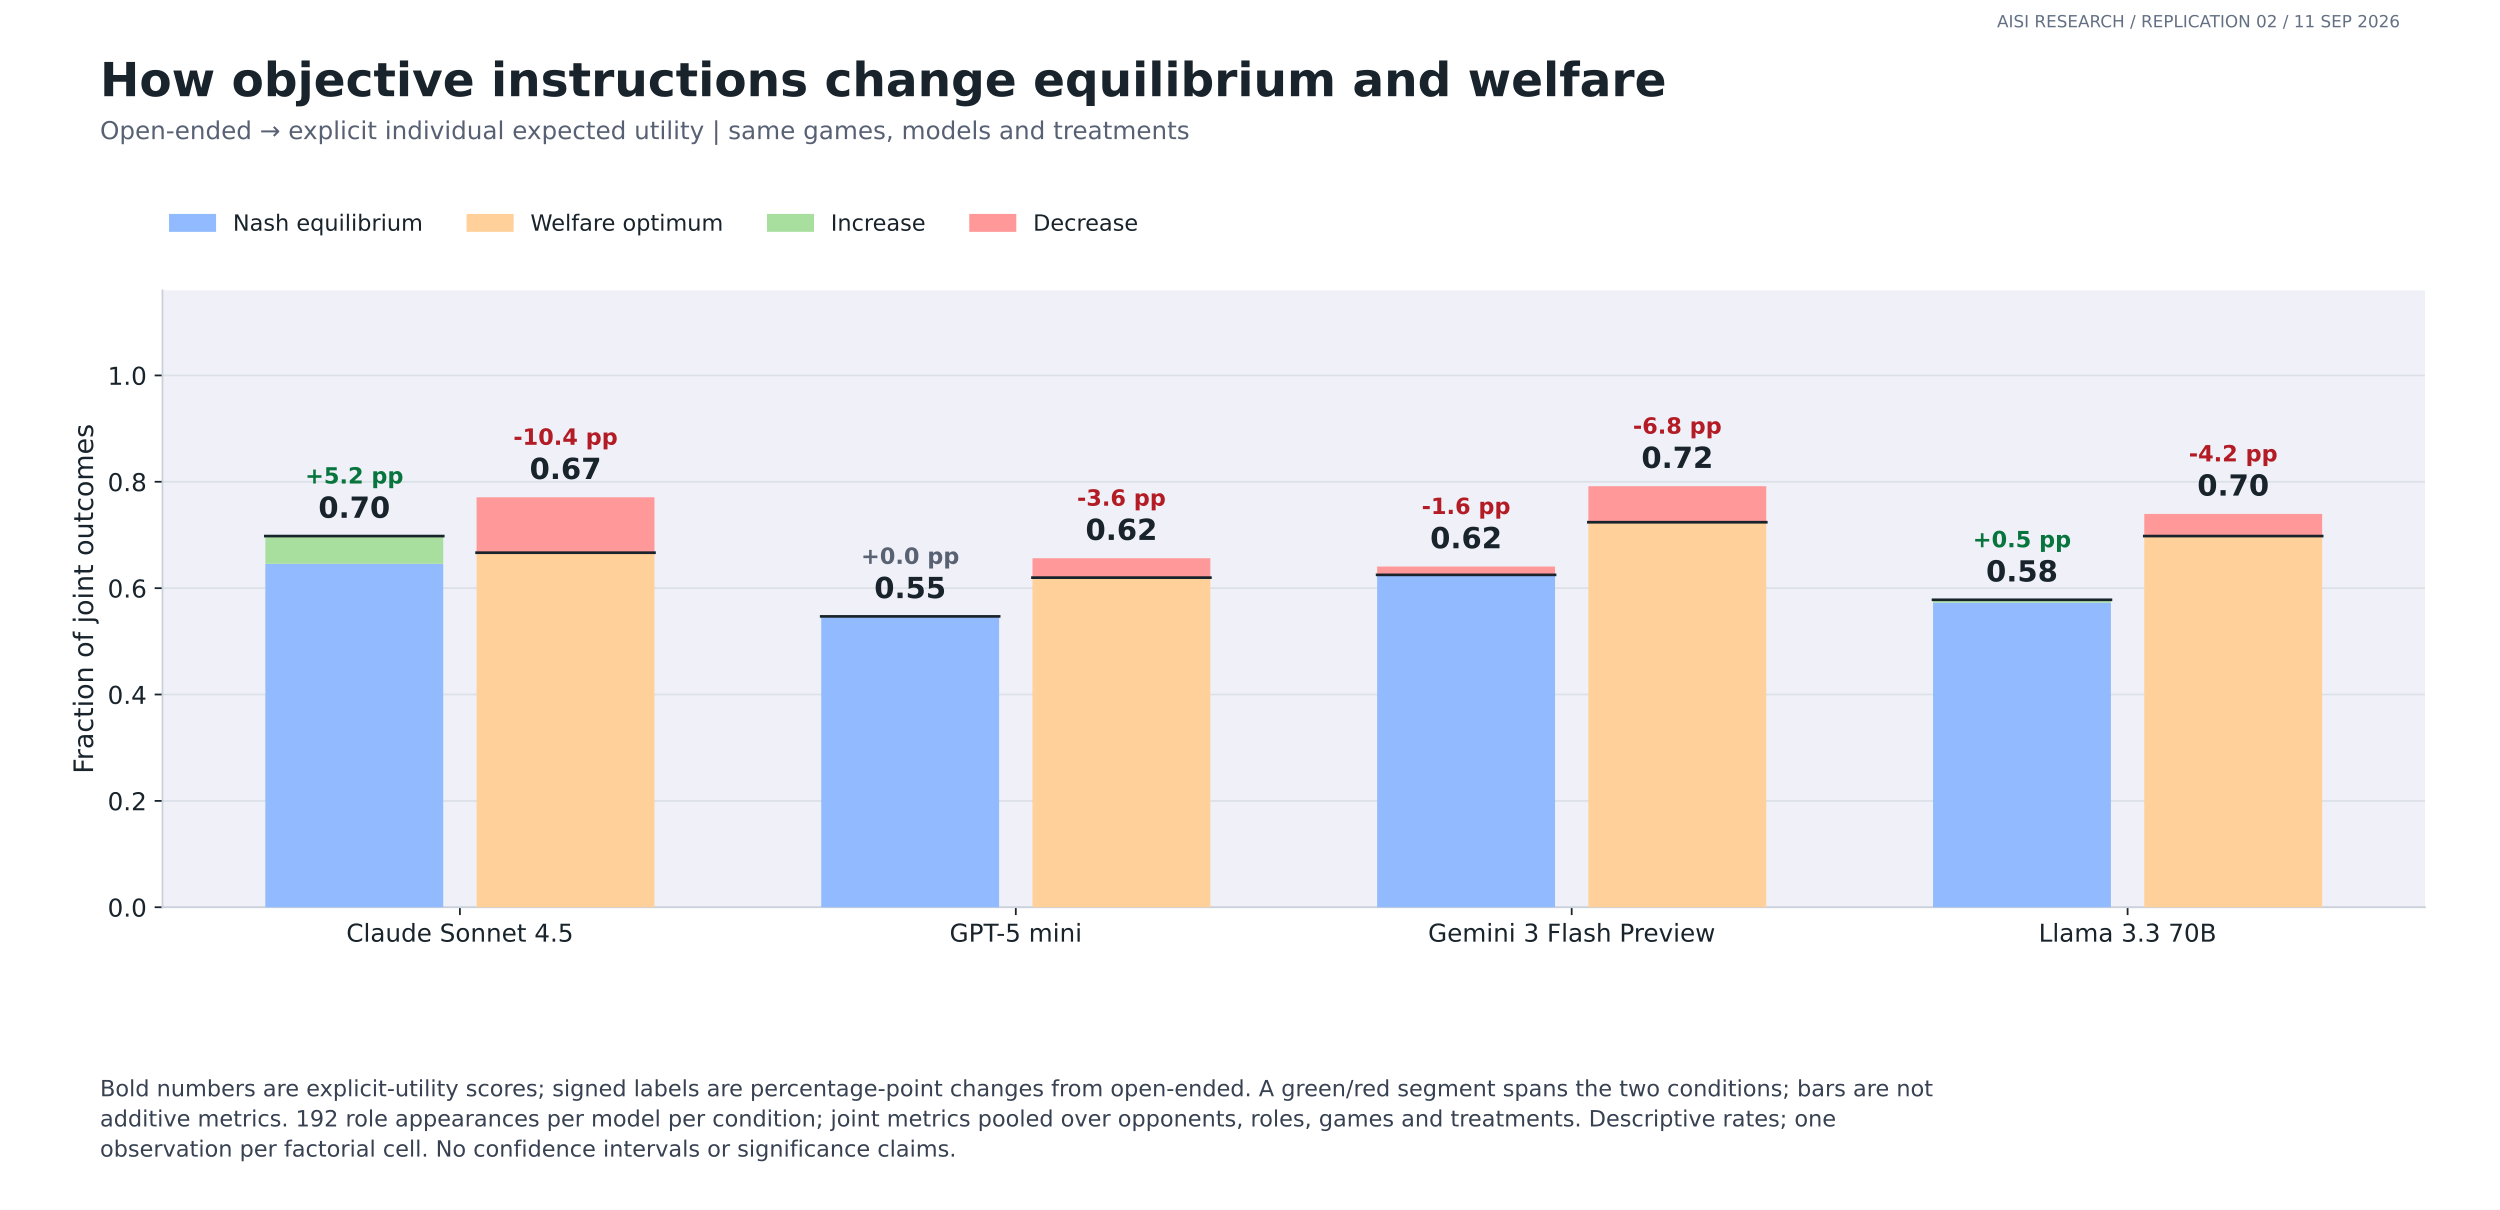
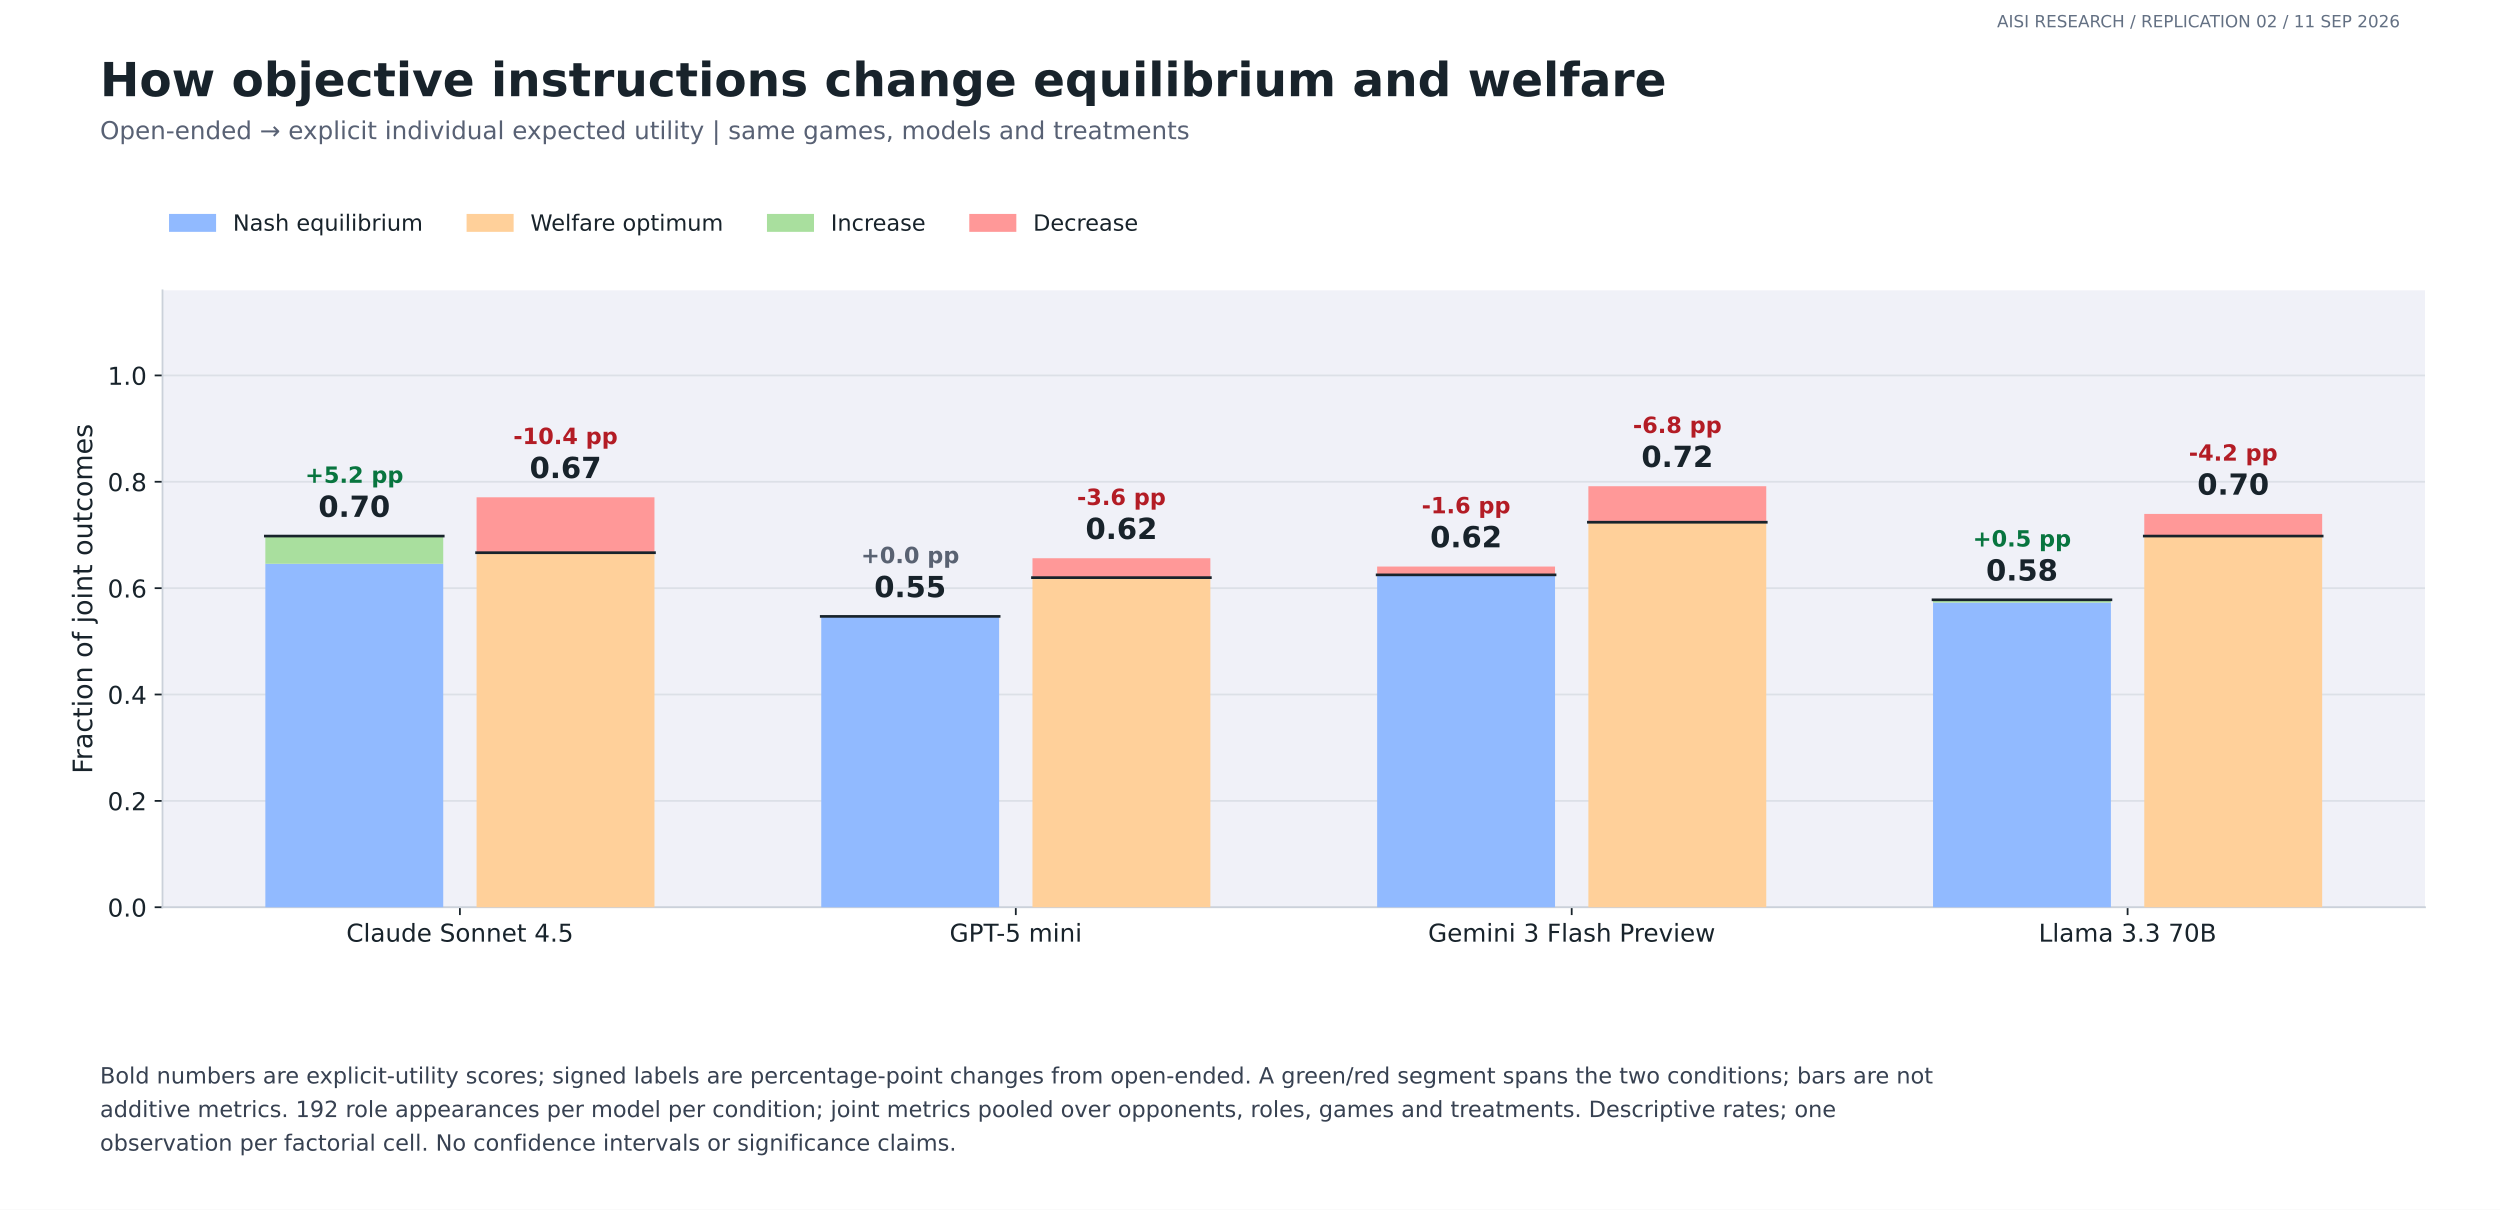
<svg xmlns="http://www.w3.org/2000/svg" xmlns:xlink="http://www.w3.org/1999/xlink" width="1116pt" height="540pt" viewBox="0 0 1116 540" version="1.1">
  <defs>
    <style type="text/css">*{stroke-linejoin: round; stroke-linecap: butt}</style>
  </defs>
  <g id="figure_1">
    <g id="patch_1">
-       <path d="M 0 540  L 1116 540  L 1116 0  L 0 0  z " style="fill: #ffffff" />
+       <path d="M 0 540 L 1116 540 L 1116 0 L 0 0 z " style="fill: #ffffff" />
    </g>
    <g id="axes_1">
      <g id="patch_2">
-         <path d="M 72.54 405  L 1082.52 405  L 1082.52 129.6  L 72.54 129.6  z " style="fill: #f0f1f8" />
+         <path d="M 72.54 405 L 1082.52 405 L 1082.52 129.6 L 72.54 129.6 z " style="fill: #f0f1f8" />
      </g>
      <g id="matplotlib.axis_1">
        <g id="xtick_1">
          <g id="line2d_1">
            <defs>
-               <path id="medc683c08a" d="M 0 0  L 0 3.5  " style="stroke: #18232b; stroke-width: 0.8" />
+               <path id="medc683c08a" d="M 0 0 L 0 3.5 " style="stroke: #18232b; stroke-width: 0.8" />
            </defs>
            <g>
              <use xlink:href="#medc683c08a" x="205.301" y="405" style="fill: #18232b; stroke: #18232b; stroke-width: 0.8" />
            </g>
          </g>
          <g id="text_1">
            <text style="font-size: 11px; font-family: 'DejaVu Sans'; text-anchor: middle; fill: #18232b" x="205.301" y="420.358" transform="rotate(-0 205.3015 420.3583)">Claude Sonnet 4.5</text>
          </g>
        </g>
        <g id="xtick_2">
          <g id="line2d_2">
            <g>
              <use xlink:href="#medc683c08a" x="453.454" y="405" style="fill: #18232b; stroke: #18232b; stroke-width: 0.8" />
            </g>
          </g>
          <g id="text_2">
            <text style="font-size: 11px; font-family: 'DejaVu Sans'; text-anchor: middle; fill: #18232b" x="453.454" y="420.358" transform="rotate(-0 453.4538 420.3583)">GPT-5 mini</text>
          </g>
        </g>
        <g id="xtick_3">
          <g id="line2d_3">
            <g>
              <use xlink:href="#medc683c08a" x="701.606" y="405" style="fill: #18232b; stroke: #18232b; stroke-width: 0.8" />
            </g>
          </g>
          <g id="text_3">
            <text style="font-size: 11px; font-family: 'DejaVu Sans'; text-anchor: middle; fill: #18232b" x="701.606" y="420.358" transform="rotate(-0 701.6062 420.3583)">Gemini 3 Flash Preview</text>
          </g>
        </g>
        <g id="xtick_4">
          <g id="line2d_4">
            <g>
              <use xlink:href="#medc683c08a" x="949.759" y="405" style="fill: #18232b; stroke: #18232b; stroke-width: 0.8" />
            </g>
          </g>
          <g id="text_4">
            <text style="font-size: 11px; font-family: 'DejaVu Sans'; text-anchor: middle; fill: #18232b" x="949.759" y="420.358" transform="rotate(-0 949.7585 420.3583)">Llama 3.3 70B</text>
          </g>
        </g>
      </g>
      <g id="matplotlib.axis_2">
        <g id="ytick_1">
          <g id="line2d_5">
-             <path d="M 72.54 405  L 1082.52 405  " clip-path="url(#p9db447571b)" style="fill: none; stroke: #dce0e7; stroke-width: 0.8; stroke-linecap: square" />
+             <path d="M 72.54 405 L 1082.52 405 " clip-path="url(#p9db447571b)" style="fill: none; stroke: #dce0e7; stroke-width: 0.8; stroke-linecap: square" />
          </g>
          <g id="line2d_6">
            <defs>
-               <path id="m461a69dbea" d="M 0 0  L -3.5 0  " style="stroke: #18232b; stroke-width: 0.8" />
+               <path id="m461a69dbea" d="M 0 0 L -3.5 0 " style="stroke: #18232b; stroke-width: 0.8" />
            </defs>
            <g>
              <use xlink:href="#m461a69dbea" x="72.54" y="405" style="fill: #18232b; stroke: #18232b; stroke-width: 0.8" />
            </g>
          </g>
          <g id="text_5">
-             <text style="font-size: 11px; font-family: 'DejaVu Sans'; text-anchor: end; fill: #18232b" x="65.54" y="409.179" transform="rotate(-0 65.54 409.1791)">0.0</text>
+             <text style="font-size: 11px; font-family: 'DejaVu Sans'; text-anchor: end; fill: #18232b" x="65.54" y="409.179" transform="rotate(-0 65.54 409.1787)">0.0</text>
          </g>
        </g>
        <g id="ytick_2">
          <g id="line2d_7">
-             <path d="M 72.54 357.517  L 1082.52 357.517  " clip-path="url(#p9db447571b)" style="fill: none; stroke: #dce0e7; stroke-width: 0.8; stroke-linecap: square" />
+             <path d="M 72.54 357.517 L 1082.52 357.517 " clip-path="url(#p9db447571b)" style="fill: none; stroke: #dce0e7; stroke-width: 0.8; stroke-linecap: square" />
          </g>
          <g id="line2d_8">
            <g>
              <use xlink:href="#m461a69dbea" x="72.54" y="357.517" style="fill: #18232b; stroke: #18232b; stroke-width: 0.8" />
            </g>
          </g>
          <g id="text_6">
-             <text style="font-size: 11px; font-family: 'DejaVu Sans'; text-anchor: end; fill: #18232b" x="65.54" y="361.696" transform="rotate(-0 65.54 361.6964)">0.2</text>
+             <text style="font-size: 11px; font-family: 'DejaVu Sans'; text-anchor: end; fill: #18232b" x="65.54" y="361.696" transform="rotate(-0 65.54 361.696)">0.2</text>
          </g>
        </g>
        <g id="ytick_3">
          <g id="line2d_9">
-             <path d="M 72.54 310.034  L 1082.52 310.034  " clip-path="url(#p9db447571b)" style="fill: none; stroke: #dce0e7; stroke-width: 0.8; stroke-linecap: square" />
+             <path d="M 72.54 310.034 L 1082.52 310.034 " clip-path="url(#p9db447571b)" style="fill: none; stroke: #dce0e7; stroke-width: 0.8; stroke-linecap: square" />
          </g>
          <g id="line2d_10">
            <g>
              <use xlink:href="#m461a69dbea" x="72.54" y="310.034" style="fill: #18232b; stroke: #18232b; stroke-width: 0.8" />
            </g>
          </g>
          <g id="text_7">
-             <text style="font-size: 11px; font-family: 'DejaVu Sans'; text-anchor: end; fill: #18232b" x="65.54" y="314.214" transform="rotate(-0 65.54 314.2136)">0.4</text>
+             <text style="font-size: 11px; font-family: 'DejaVu Sans'; text-anchor: end; fill: #18232b" x="65.54" y="314.213" transform="rotate(-0 65.54 314.2132)">0.4</text>
          </g>
        </g>
        <g id="ytick_4">
          <g id="line2d_11">
-             <path d="M 72.54 262.552  L 1082.52 262.552  " clip-path="url(#p9db447571b)" style="fill: none; stroke: #dce0e7; stroke-width: 0.8; stroke-linecap: square" />
+             <path d="M 72.54 262.552 L 1082.52 262.552 " clip-path="url(#p9db447571b)" style="fill: none; stroke: #dce0e7; stroke-width: 0.8; stroke-linecap: square" />
          </g>
          <g id="line2d_12">
            <g>
              <use xlink:href="#m461a69dbea" x="72.54" y="262.552" style="fill: #18232b; stroke: #18232b; stroke-width: 0.8" />
            </g>
          </g>
          <g id="text_8">
-             <text style="font-size: 11px; font-family: 'DejaVu Sans'; text-anchor: end; fill: #18232b" x="65.54" y="266.731" transform="rotate(-0 65.54 266.7309)">0.6</text>
+             <text style="font-size: 11px; font-family: 'DejaVu Sans'; text-anchor: end; fill: #18232b" x="65.54" y="266.73" transform="rotate(-0 65.54 266.7304)">0.6</text>
          </g>
        </g>
        <g id="ytick_5">
          <g id="line2d_13">
-             <path d="M 72.54 215.069  L 1082.52 215.069  " clip-path="url(#p9db447571b)" style="fill: none; stroke: #dce0e7; stroke-width: 0.8; stroke-linecap: square" />
+             <path d="M 72.54 215.069 L 1082.52 215.069 " clip-path="url(#p9db447571b)" style="fill: none; stroke: #dce0e7; stroke-width: 0.8; stroke-linecap: square" />
          </g>
          <g id="line2d_14">
            <g>
              <use xlink:href="#m461a69dbea" x="72.54" y="215.069" style="fill: #18232b; stroke: #18232b; stroke-width: 0.8" />
            </g>
          </g>
          <g id="text_9">
-             <text style="font-size: 11px; font-family: 'DejaVu Sans'; text-anchor: end; fill: #18232b" x="65.54" y="219.248" transform="rotate(-0 65.54 219.2481)">0.8</text>
+             <text style="font-size: 11px; font-family: 'DejaVu Sans'; text-anchor: end; fill: #18232b" x="65.54" y="219.248" transform="rotate(-0 65.54 219.2477)">0.8</text>
          </g>
        </g>
        <g id="ytick_6">
          <g id="line2d_15">
-             <path d="M 72.54 167.586  L 1082.52 167.586  " clip-path="url(#p9db447571b)" style="fill: none; stroke: #dce0e7; stroke-width: 0.8; stroke-linecap: square" />
+             <path d="M 72.54 167.586 L 1082.52 167.586 " clip-path="url(#p9db447571b)" style="fill: none; stroke: #dce0e7; stroke-width: 0.8; stroke-linecap: square" />
          </g>
          <g id="line2d_16">
            <g>
              <use xlink:href="#m461a69dbea" x="72.54" y="167.586" style="fill: #18232b; stroke: #18232b; stroke-width: 0.8" />
            </g>
          </g>
          <g id="text_10">
-             <text style="font-size: 11px; font-family: 'DejaVu Sans'; text-anchor: end; fill: #18232b" x="65.54" y="171.765" transform="rotate(-0 65.54 171.7653)">1.0</text>
+             <text style="font-size: 11px; font-family: 'DejaVu Sans'; text-anchor: end; fill: #18232b" x="65.54" y="171.765" transform="rotate(-0 65.54 171.7649)">1.0</text>
          </g>
        </g>
        <g id="text_11">
-           <text style="font-size: 12px; font-family: 'DejaVu Sans'; text-anchor: middle; fill: #18232b" x="41.551" y="267.3" transform="rotate(-90 41.55094 267.3)">Fraction of joint outcomes</text>
+           <text style="font-size: 12px; font-family: 'DejaVu Sans'; text-anchor: middle; fill: #18232b" x="41.164" y="267.3" transform="rotate(-90 41.16375 267.3)">Fraction of joint outcomes</text>
        </g>
      </g>
      <g id="patch_3">
-         <path d="M 72.54 405  L 72.54 129.6  " style="fill: none; stroke: #cbd1da; stroke-width: 0.8; stroke-linejoin: miter; stroke-linecap: square" />
+         <path d="M 72.54 405 L 72.54 129.6 " style="fill: none; stroke: #cbd1da; stroke-width: 0.8; stroke-linejoin: miter; stroke-linecap: square" />
      </g>
      <g id="patch_4">
-         <path d="M 72.54 405  L 1082.52 405  " style="fill: none; stroke: #cbd1da; stroke-width: 0.8; stroke-linejoin: miter; stroke-linecap: square" />
+         <path d="M 72.54 405 L 1082.52 405 " style="fill: none; stroke: #cbd1da; stroke-width: 0.8; stroke-linejoin: miter; stroke-linecap: square" />
      </g>
      <g id="patch_5">
-         <path d="M 118.448 405  L 197.857 405  L 197.857 251.67  L 118.448 251.67  z " clip-path="url(#p9db447571b)" style="fill: #91baff" />
+         <path d="M 118.448 405 L 197.857 405 L 197.857 251.67 L 118.448 251.67 z " clip-path="url(#p9db447571b)" style="fill: #91baff" />
      </g>
      <g id="patch_6">
-         <path d="M 118.448 251.67  L 197.857 251.67  L 197.857 239.305  L 118.448 239.305  z " clip-path="url(#p9db447571b)" style="fill: #a9df9e" />
+         <path d="M 118.448 251.67 L 197.857 251.67 L 197.857 239.305 L 118.448 239.305 z " clip-path="url(#p9db447571b)" style="fill: #a9df9e" />
      </g>
      <g id="text_12">
-         <text style="font-weight: 700; font-size: 13px; font-family: 'DejaVu Sans'; text-anchor: middle; fill: #18232b" x="158.153" y="231.141" transform="rotate(-0 158.1526 231.1408)">0.70</text>
+         <text style="font-weight: 700; font-size: 13px; font-family: 'DejaVu Sans'; text-anchor: middle; fill: #18232b" x="158.153" y="230.721" transform="rotate(-0 158.1526 230.7214)">0.70</text>
      </g>
      <g id="text_13">
-         <text style="font-weight: 700; font-size: 10px; font-family: 'DejaVu Sans'; text-anchor: middle; fill: #08753f" x="158.153" y="215.858" transform="rotate(-0 158.1526 215.858)">+5.2 pp</text>
+         <text style="font-weight: 700; font-size: 10px; font-family: 'DejaVu Sans'; text-anchor: middle; fill: #08753f" x="158.153" y="215.535" transform="rotate(-0 158.1526 215.5354)">+5.2 pp</text>
      </g>
      <g id="patch_7">
-         <path d="M 366.601 405  L 446.009 405  L 446.009 275.164  L 366.601 275.164  z " clip-path="url(#p9db447571b)" style="fill: #91baff" />
+         <path d="M 366.601 405 L 446.009 405 L 446.009 275.164 L 366.601 275.164 z " clip-path="url(#p9db447571b)" style="fill: #91baff" />
      </g>
      <g id="text_14">
-         <text style="font-weight: 700; font-size: 13px; font-family: 'DejaVu Sans'; text-anchor: middle; fill: #18232b" x="406.305" y="267" transform="rotate(-0 406.3049 267.0002)">0.55</text>
+         <text style="font-weight: 700; font-size: 13px; font-family: 'DejaVu Sans'; text-anchor: middle; fill: #18232b" x="406.305" y="266.581" transform="rotate(-0 406.3049 266.5808)">0.55</text>
      </g>
      <g id="text_15">
-         <text style="font-weight: 700; font-size: 10px; font-family: 'DejaVu Sans'; text-anchor: middle; fill: #596272" x="406.305" y="251.717" transform="rotate(-0 406.3049 251.7174)">+0.0 pp</text>
+         <text style="font-weight: 700; font-size: 10px; font-family: 'DejaVu Sans'; text-anchor: middle; fill: #596272" x="406.305" y="251.395" transform="rotate(-0 406.3049 251.3947)">+0.0 pp</text>
      </g>
      <g id="patch_8">
-         <path d="M 614.753 405  L 694.162 405  L 694.162 256.616  L 614.753 256.616  z " clip-path="url(#p9db447571b)" style="fill: #91baff" />
+         <path d="M 614.753 405 L 694.162 405 L 694.162 256.616 L 614.753 256.616 z " clip-path="url(#p9db447571b)" style="fill: #91baff" />
      </g>
      <g id="patch_9">
-         <path d="M 614.753 256.616  L 694.162 256.616  L 694.162 252.907  L 614.753 252.907  z " clip-path="url(#p9db447571b)" style="fill: #ff9898" />
+         <path d="M 614.753 256.616 L 694.162 256.616 L 694.162 252.907 L 614.753 252.907 z " clip-path="url(#p9db447571b)" style="fill: #ff9898" />
      </g>
      <g id="text_16">
-         <text style="font-weight: 700; font-size: 13px; font-family: 'DejaVu Sans'; text-anchor: middle; fill: #18232b" x="654.457" y="244.743" transform="rotate(-0 654.4572 244.7427)">0.62</text>
+         <text style="font-weight: 700; font-size: 13px; font-family: 'DejaVu Sans'; text-anchor: middle; fill: #18232b" x="654.457" y="244.323" transform="rotate(-0 654.4572 244.3232)">0.62</text>
      </g>
      <g id="text_17">
-         <text style="font-weight: 700; font-size: 10px; font-family: 'DejaVu Sans'; text-anchor: middle; fill: #b31c25" x="654.457" y="229.46" transform="rotate(-0 654.4572 229.4599)">-1.6 pp</text>
+         <text style="font-weight: 700; font-size: 10px; font-family: 'DejaVu Sans'; text-anchor: middle; fill: #b31c25" x="654.457" y="229.137" transform="rotate(-0 654.4572 229.1372)">-1.6 pp</text>
      </g>
      <g id="patch_10">
-         <path d="M 862.905 405  L 942.314 405  L 942.314 268.982  L 862.905 268.982  z " clip-path="url(#p9db447571b)" style="fill: #91baff" />
+         <path d="M 862.905 405 L 942.314 405 L 942.314 268.982 L 862.905 268.982 z " clip-path="url(#p9db447571b)" style="fill: #91baff" />
      </g>
      <g id="patch_11">
-         <path d="M 862.905 268.982  L 942.314 268.982  L 942.314 267.745  L 862.905 267.745  z " clip-path="url(#p9db447571b)" style="fill: #a9df9e" />
+         <path d="M 862.905 268.982 L 942.314 268.982 L 942.314 267.745 L 862.905 267.745 z " clip-path="url(#p9db447571b)" style="fill: #a9df9e" />
      </g>
      <g id="text_18">
-         <text style="font-weight: 700; font-size: 13px; font-family: 'DejaVu Sans'; text-anchor: middle; fill: #18232b" x="902.61" y="259.581" transform="rotate(-0 902.6096 259.581)">0.58</text>
+         <text style="font-weight: 700; font-size: 13px; font-family: 'DejaVu Sans'; text-anchor: middle; fill: #18232b" x="902.61" y="259.162" transform="rotate(-0 902.6096 259.1616)">0.58</text>
      </g>
      <g id="text_19">
-         <text style="font-weight: 700; font-size: 10px; font-family: 'DejaVu Sans'; text-anchor: middle; fill: #08753f" x="902.61" y="244.298" transform="rotate(-0 902.6096 244.2982)">+0.5 pp</text>
+         <text style="font-weight: 700; font-size: 10px; font-family: 'DejaVu Sans'; text-anchor: middle; fill: #08753f" x="902.61" y="243.976" transform="rotate(-0 902.6096 243.9756)">+0.5 pp</text>
      </g>
      <g id="patch_12">
-         <path d="M 212.746 405  L 292.155 405  L 292.155 246.724  L 212.746 246.724  z " clip-path="url(#p9db447571b)" style="fill: #ffd09a" />
+         <path d="M 212.746 405 L 292.155 405 L 292.155 246.724 L 212.746 246.724 z " clip-path="url(#p9db447571b)" style="fill: #ffd09a" />
      </g>
      <g id="patch_13">
-         <path d="M 212.746 246.724  L 292.155 246.724  L 292.155 221.994  L 212.746 221.994  z " clip-path="url(#p9db447571b)" style="fill: #ff9898" />
+         <path d="M 212.746 246.724 L 292.155 246.724 L 292.155 221.994 L 212.746 221.994 z " clip-path="url(#p9db447571b)" style="fill: #ff9898" />
      </g>
      <g id="text_20">
-         <text style="font-weight: 700; font-size: 13px; font-family: 'DejaVu Sans'; text-anchor: middle; fill: #18232b" x="252.45" y="213.829" transform="rotate(-0 252.4504 213.8294)">0.67</text>
+         <text style="font-weight: 700; font-size: 13px; font-family: 'DejaVu Sans'; text-anchor: middle; fill: #18232b" x="252.45" y="213.41" transform="rotate(-0 252.4504 213.41)">0.67</text>
      </g>
      <g id="text_21">
-         <text style="font-weight: 700; font-size: 10px; font-family: 'DejaVu Sans'; text-anchor: middle; fill: #b31c25" x="252.45" y="198.547" transform="rotate(-0 252.4504 198.5466)">-10.4 pp</text>
+         <text style="font-weight: 700; font-size: 10px; font-family: 'DejaVu Sans'; text-anchor: middle; fill: #b31c25" x="252.45" y="198.224" transform="rotate(-0 252.4504 198.2239)">-10.4 pp</text>
      </g>
      <g id="patch_14">
-         <path d="M 460.898 405  L 540.307 405  L 540.307 257.853  L 460.898 257.853  z " clip-path="url(#p9db447571b)" style="fill: #ffd09a" />
+         <path d="M 460.898 405 L 540.307 405 L 540.307 257.853 L 460.898 257.853 z " clip-path="url(#p9db447571b)" style="fill: #ffd09a" />
      </g>
      <g id="patch_15">
-         <path d="M 460.898 257.853  L 540.307 257.853  L 540.307 249.197  L 460.898 249.197  z " clip-path="url(#p9db447571b)" style="fill: #ff9898" />
+         <path d="M 460.898 257.853 L 540.307 257.853 L 540.307 249.197 L 460.898 249.197 z " clip-path="url(#p9db447571b)" style="fill: #ff9898" />
      </g>
      <g id="text_22">
-         <text style="font-weight: 700; font-size: 13px; font-family: 'DejaVu Sans'; text-anchor: middle; fill: #18232b" x="500.603" y="241.033" transform="rotate(-0 500.6028 241.0331)">0.62</text>
+         <text style="font-weight: 700; font-size: 13px; font-family: 'DejaVu Sans'; text-anchor: middle; fill: #18232b" x="500.603" y="240.614" transform="rotate(-0 500.6028 240.6136)">0.62</text>
      </g>
      <g id="text_23">
-         <text style="font-weight: 700; font-size: 10px; font-family: 'DejaVu Sans'; text-anchor: middle; fill: #b31c25" x="500.603" y="225.75" transform="rotate(-0 500.6028 225.7503)">-3.6 pp</text>
+         <text style="font-weight: 700; font-size: 10px; font-family: 'DejaVu Sans'; text-anchor: middle; fill: #b31c25" x="500.603" y="225.428" transform="rotate(-0 500.6028 225.4276)">-3.6 pp</text>
      </g>
      <g id="patch_16">
-         <path d="M 709.051 405  L 788.459 405  L 788.459 233.122  L 709.051 233.122  z " clip-path="url(#p9db447571b)" style="fill: #ffd09a" />
+         <path d="M 709.051 405 L 788.459 405 L 788.459 233.122 L 709.051 233.122 z " clip-path="url(#p9db447571b)" style="fill: #ffd09a" />
      </g>
      <g id="patch_17">
-         <path d="M 709.051 233.122  L 788.459 233.122  L 788.459 217.047  L 709.051 217.047  z " clip-path="url(#p9db447571b)" style="fill: #ff9898" />
+         <path d="M 709.051 233.122 L 788.459 233.122 L 788.459 217.047 L 709.051 217.047 z " clip-path="url(#p9db447571b)" style="fill: #ff9898" />
      </g>
      <g id="text_24">
-         <text style="font-weight: 700; font-size: 13px; font-family: 'DejaVu Sans'; text-anchor: middle; fill: #18232b" x="748.755" y="208.883" transform="rotate(-0 748.7551 208.8833)">0.72</text>
+         <text style="font-weight: 700; font-size: 13px; font-family: 'DejaVu Sans'; text-anchor: middle; fill: #18232b" x="748.755" y="208.464" transform="rotate(-0 748.7551 208.4639)">0.72</text>
      </g>
      <g id="text_25">
-         <text style="font-weight: 700; font-size: 10px; font-family: 'DejaVu Sans'; text-anchor: middle; fill: #b31c25" x="748.755" y="193.6" transform="rotate(-0 748.7551 193.6005)">-6.8 pp</text>
+         <text style="font-weight: 700; font-size: 10px; font-family: 'DejaVu Sans'; text-anchor: middle; fill: #b31c25" x="748.755" y="193.278" transform="rotate(-0 748.7551 193.2778)">-6.8 pp</text>
      </g>
      <g id="patch_18">
-         <path d="M 957.203 405  L 1036.612 405  L 1036.612 239.305  L 957.203 239.305  z " clip-path="url(#p9db447571b)" style="fill: #ffd09a" />
+         <path d="M 957.203 405 L 1036.612 405 L 1036.612 239.305 L 957.203 239.305 z " clip-path="url(#p9db447571b)" style="fill: #ffd09a" />
      </g>
      <g id="patch_19">
-         <path d="M 957.203 239.305  L 1036.612 239.305  L 1036.612 229.413  L 957.203 229.413  z " clip-path="url(#p9db447571b)" style="fill: #ff9898" />
+         <path d="M 957.203 239.305 L 1036.612 239.305 L 1036.612 229.413 L 957.203 229.413 z " clip-path="url(#p9db447571b)" style="fill: #ff9898" />
      </g>
      <g id="text_26">
-         <text style="font-weight: 700; font-size: 13px; font-family: 'DejaVu Sans'; text-anchor: middle; fill: #18232b" x="996.907" y="221.249" transform="rotate(-0 996.9074 221.2486)">0.70</text>
+         <text style="font-weight: 700; font-size: 13px; font-family: 'DejaVu Sans'; text-anchor: middle; fill: #18232b" x="996.907" y="220.829" transform="rotate(-0 996.9074 220.8292)">0.70</text>
      </g>
      <g id="text_27">
-         <text style="font-weight: 700; font-size: 10px; font-family: 'DejaVu Sans'; text-anchor: middle; fill: #b31c25" x="996.907" y="205.966" transform="rotate(-0 996.9074 205.9658)">-4.2 pp</text>
+         <text style="font-weight: 700; font-size: 10px; font-family: 'DejaVu Sans'; text-anchor: middle; fill: #b31c25" x="996.907" y="205.643" transform="rotate(-0 996.9074 205.6431)">-4.2 pp</text>
      </g>
      <g id="line2d_17">
-         <path d="M 118.448 239.305  L 197.857 239.305  " clip-path="url(#p9db447571b)" style="fill: none; stroke: #18232b; stroke-width: 1.2; stroke-linecap: square" />
+         <path d="M 118.448 239.305 L 197.857 239.305 " clip-path="url(#p9db447571b)" style="fill: none; stroke: #18232b; stroke-width: 1.2; stroke-linecap: square" />
      </g>
      <g id="line2d_18">
-         <path d="M 366.601 275.164  L 446.009 275.164  " clip-path="url(#p9db447571b)" style="fill: none; stroke: #18232b; stroke-width: 1.2; stroke-linecap: square" />
+         <path d="M 366.601 275.164 L 446.009 275.164 " clip-path="url(#p9db447571b)" style="fill: none; stroke: #18232b; stroke-width: 1.2; stroke-linecap: square" />
      </g>
      <g id="line2d_19">
-         <path d="M 614.753 256.616  L 694.162 256.616  " clip-path="url(#p9db447571b)" style="fill: none; stroke: #18232b; stroke-width: 1.2; stroke-linecap: square" />
+         <path d="M 614.753 256.616 L 694.162 256.616 " clip-path="url(#p9db447571b)" style="fill: none; stroke: #18232b; stroke-width: 1.2; stroke-linecap: square" />
      </g>
      <g id="line2d_20">
-         <path d="M 862.905 267.745  L 942.314 267.745  " clip-path="url(#p9db447571b)" style="fill: none; stroke: #18232b; stroke-width: 1.2; stroke-linecap: square" />
+         <path d="M 862.905 267.745 L 942.314 267.745 " clip-path="url(#p9db447571b)" style="fill: none; stroke: #18232b; stroke-width: 1.2; stroke-linecap: square" />
      </g>
      <g id="line2d_21">
-         <path d="M 212.746 246.724  L 292.155 246.724  " clip-path="url(#p9db447571b)" style="fill: none; stroke: #18232b; stroke-width: 1.2; stroke-linecap: square" />
+         <path d="M 212.746 246.724 L 292.155 246.724 " clip-path="url(#p9db447571b)" style="fill: none; stroke: #18232b; stroke-width: 1.2; stroke-linecap: square" />
      </g>
      <g id="line2d_22">
-         <path d="M 460.898 257.853  L 540.307 257.853  " clip-path="url(#p9db447571b)" style="fill: none; stroke: #18232b; stroke-width: 1.2; stroke-linecap: square" />
+         <path d="M 460.898 257.853 L 540.307 257.853 " clip-path="url(#p9db447571b)" style="fill: none; stroke: #18232b; stroke-width: 1.2; stroke-linecap: square" />
      </g>
      <g id="line2d_23">
-         <path d="M 709.051 233.122  L 788.459 233.122  " clip-path="url(#p9db447571b)" style="fill: none; stroke: #18232b; stroke-width: 1.2; stroke-linecap: square" />
+         <path d="M 709.051 233.122 L 788.459 233.122 " clip-path="url(#p9db447571b)" style="fill: none; stroke: #18232b; stroke-width: 1.2; stroke-linecap: square" />
      </g>
      <g id="line2d_24">
-         <path d="M 957.203 239.305  L 1036.612 239.305  " clip-path="url(#p9db447571b)" style="fill: none; stroke: #18232b; stroke-width: 1.2; stroke-linecap: square" />
+         <path d="M 957.203 239.305 L 1036.612 239.305 " clip-path="url(#p9db447571b)" style="fill: none; stroke: #18232b; stroke-width: 1.2; stroke-linecap: square" />
      </g>
    </g>
    <g id="text_28">
      <text style="font-weight: 700; font-size: 21px; font-family: 'DejaVu Sans'; text-anchor: start; fill: #18232b" x="44.64" y="42.957" transform="rotate(-0 44.64 42.95672)">How objective instructions change equilibrium and welfare</text>
    </g>
    <g id="text_29">
      <text style="font-size: 11px; font-family: 'DejaVu Sans'; text-anchor: start; fill: #586174" x="44.64" y="62.1" transform="rotate(-0 44.64 62.1)">Open-ended → explicit individual expected utility | same games, models and treatments</text>
    </g>
    <g id="text_30">
-       <text style="font-size: 10px; font-family: 'DejaVu Sans'; fill: #374151" transform="translate(44.64 489.3656)">Bold numbers are explicit-utility scores; signed labels are percentage-point changes from open-ended. A green/red segment spans the two conditions; bars are not</text>
-       <text style="font-size: 10px; font-family: 'DejaVu Sans'; fill: #374151" transform="translate(44.64 502.843)">additive metrics. 192 role appearances per model per condition; joint metrics pooled over opponents, roles, games and treatments. Descriptive rates; one</text>
-       <text style="font-size: 10px; font-family: 'DejaVu Sans'; fill: #374151" transform="translate(44.64 516.3203)">observation per factorial cell. No confidence intervals or significance claims.</text>
+       <text style="font-size: 10px; font-family: 'DejaVu Sans'; fill: #374151" transform="translate(44.64 483.6594)">Bold numbers are explicit-utility scores; signed labels are percentage-point changes from open-ended. A green/red segment spans the two conditions; bars are not</text>
+       <text style="font-size: 10px; font-family: 'DejaVu Sans'; fill: #374151" transform="translate(44.64 498.6594)">additive metrics. 192 role appearances per model per condition; joint metrics pooled over opponents, roles, games and treatments. Descriptive rates; one</text>
+       <text style="font-size: 10px; font-family: 'DejaVu Sans'; fill: #374151" transform="translate(44.64 513.6594)">observation per factorial cell. No confidence intervals or significance claims.</text>
    </g>
    <g id="text_31">
-       <text style="font-size: 7.5px; font-family: 'DejaVu Sans'; text-anchor: end; fill: #637083" x="1071.36" y="12.179" transform="rotate(-0 1071.36 12.17883)">AISI RESEARCH  /  REPLICATION 02  /  11 SEP 2026</text>
+       <text style="font-size: 7.5px; font-family: 'DejaVu Sans'; text-anchor: end; fill: #637083" x="1071.36" y="12.178" transform="rotate(-0 1071.36 12.17824)">AISI RESEARCH  /  REPLICATION 02  /  11 SEP 2026</text>
    </g>
    <g id="legend_1">
      <g id="patch_20">
-         <path d="M 75.96 102.998  L 95.96 102.998  L 95.96 95.998  L 75.96 95.998  z " style="fill: #91baff; stroke: #91baff; stroke-linejoin: miter" />
+         <path d="M 75.96 102.998 L 95.96 102.998 L 95.96 95.998 L 75.96 95.998 z " style="fill: #91baff; stroke: #91baff; stroke-linejoin: miter" />
      </g>
      <g id="text_32">
        <text style="font-size: 10px; font-family: 'DejaVu Sans'; text-anchor: start; fill: #18232b" x="103.96" y="102.998" transform="rotate(-0 103.96 102.9984)">Nash equilibrium</text>
      </g>
      <g id="patch_21">
-         <path d="M 208.783 102.998  L 228.783 102.998  L 228.783 95.998  L 208.783 95.998  z " style="fill: #ffd09a; stroke: #ffd09a; stroke-linejoin: miter" />
+         <path d="M 208.783 102.998 L 228.783 102.998 L 228.783 95.998 L 208.783 95.998 z " style="fill: #ffd09a; stroke: #ffd09a; stroke-linejoin: miter" />
      </g>
      <g id="text_33">
        <text style="font-size: 10px; font-family: 'DejaVu Sans'; text-anchor: start; fill: #18232b" x="236.783" y="102.998" transform="rotate(-0 236.7834 102.9984)">Welfare optimum</text>
      </g>
      <g id="patch_22">
-         <path d="M 342.865 102.998  L 362.865 102.998  L 362.865 95.998  L 342.865 95.998  z " style="fill: #a9df9e; stroke: #a9df9e; stroke-linejoin: miter" />
+         <path d="M 342.871 102.998 L 362.871 102.998 L 362.871 95.998 L 342.871 95.998 z " style="fill: #a9df9e; stroke: #a9df9e; stroke-linejoin: miter" />
      </g>
      <g id="text_34">
-         <text style="font-size: 10px; font-family: 'DejaVu Sans'; text-anchor: start; fill: #18232b" x="370.865" y="102.998" transform="rotate(-0 370.8647 102.9984)">Increase</text>
+         <text style="font-size: 10px; font-family: 'DejaVu Sans'; text-anchor: start; fill: #18232b" x="370.871" y="102.998" transform="rotate(-0 370.8709 102.9984)">Increase</text>
      </g>
      <g id="patch_23">
-         <path d="M 433.18 102.998  L 453.18 102.998  L 453.18 95.998  L 433.18 95.998  z " style="fill: #ff9898; stroke: #ff9898; stroke-linejoin: miter" />
+         <path d="M 433.191 102.998 L 453.191 102.998 L 453.191 95.998 L 433.191 95.998 z " style="fill: #ff9898; stroke: #ff9898; stroke-linejoin: miter" />
      </g>
      <g id="text_35">
-         <text style="font-size: 10px; font-family: 'DejaVu Sans'; text-anchor: start; fill: #18232b" x="461.18" y="102.998" transform="rotate(-0 461.1803 102.9984)">Decrease</text>
+         <text style="font-size: 10px; font-family: 'DejaVu Sans'; text-anchor: start; fill: #18232b" x="461.191" y="102.998" transform="rotate(-0 461.1913 102.9984)">Decrease</text>
      </g>
    </g>
  </g>
  <defs>
    <clipPath id="p9db447571b">
      <rect x="72.54" y="129.6" width="1009.98" height="275.4" />
    </clipPath>
  </defs>
</svg>
